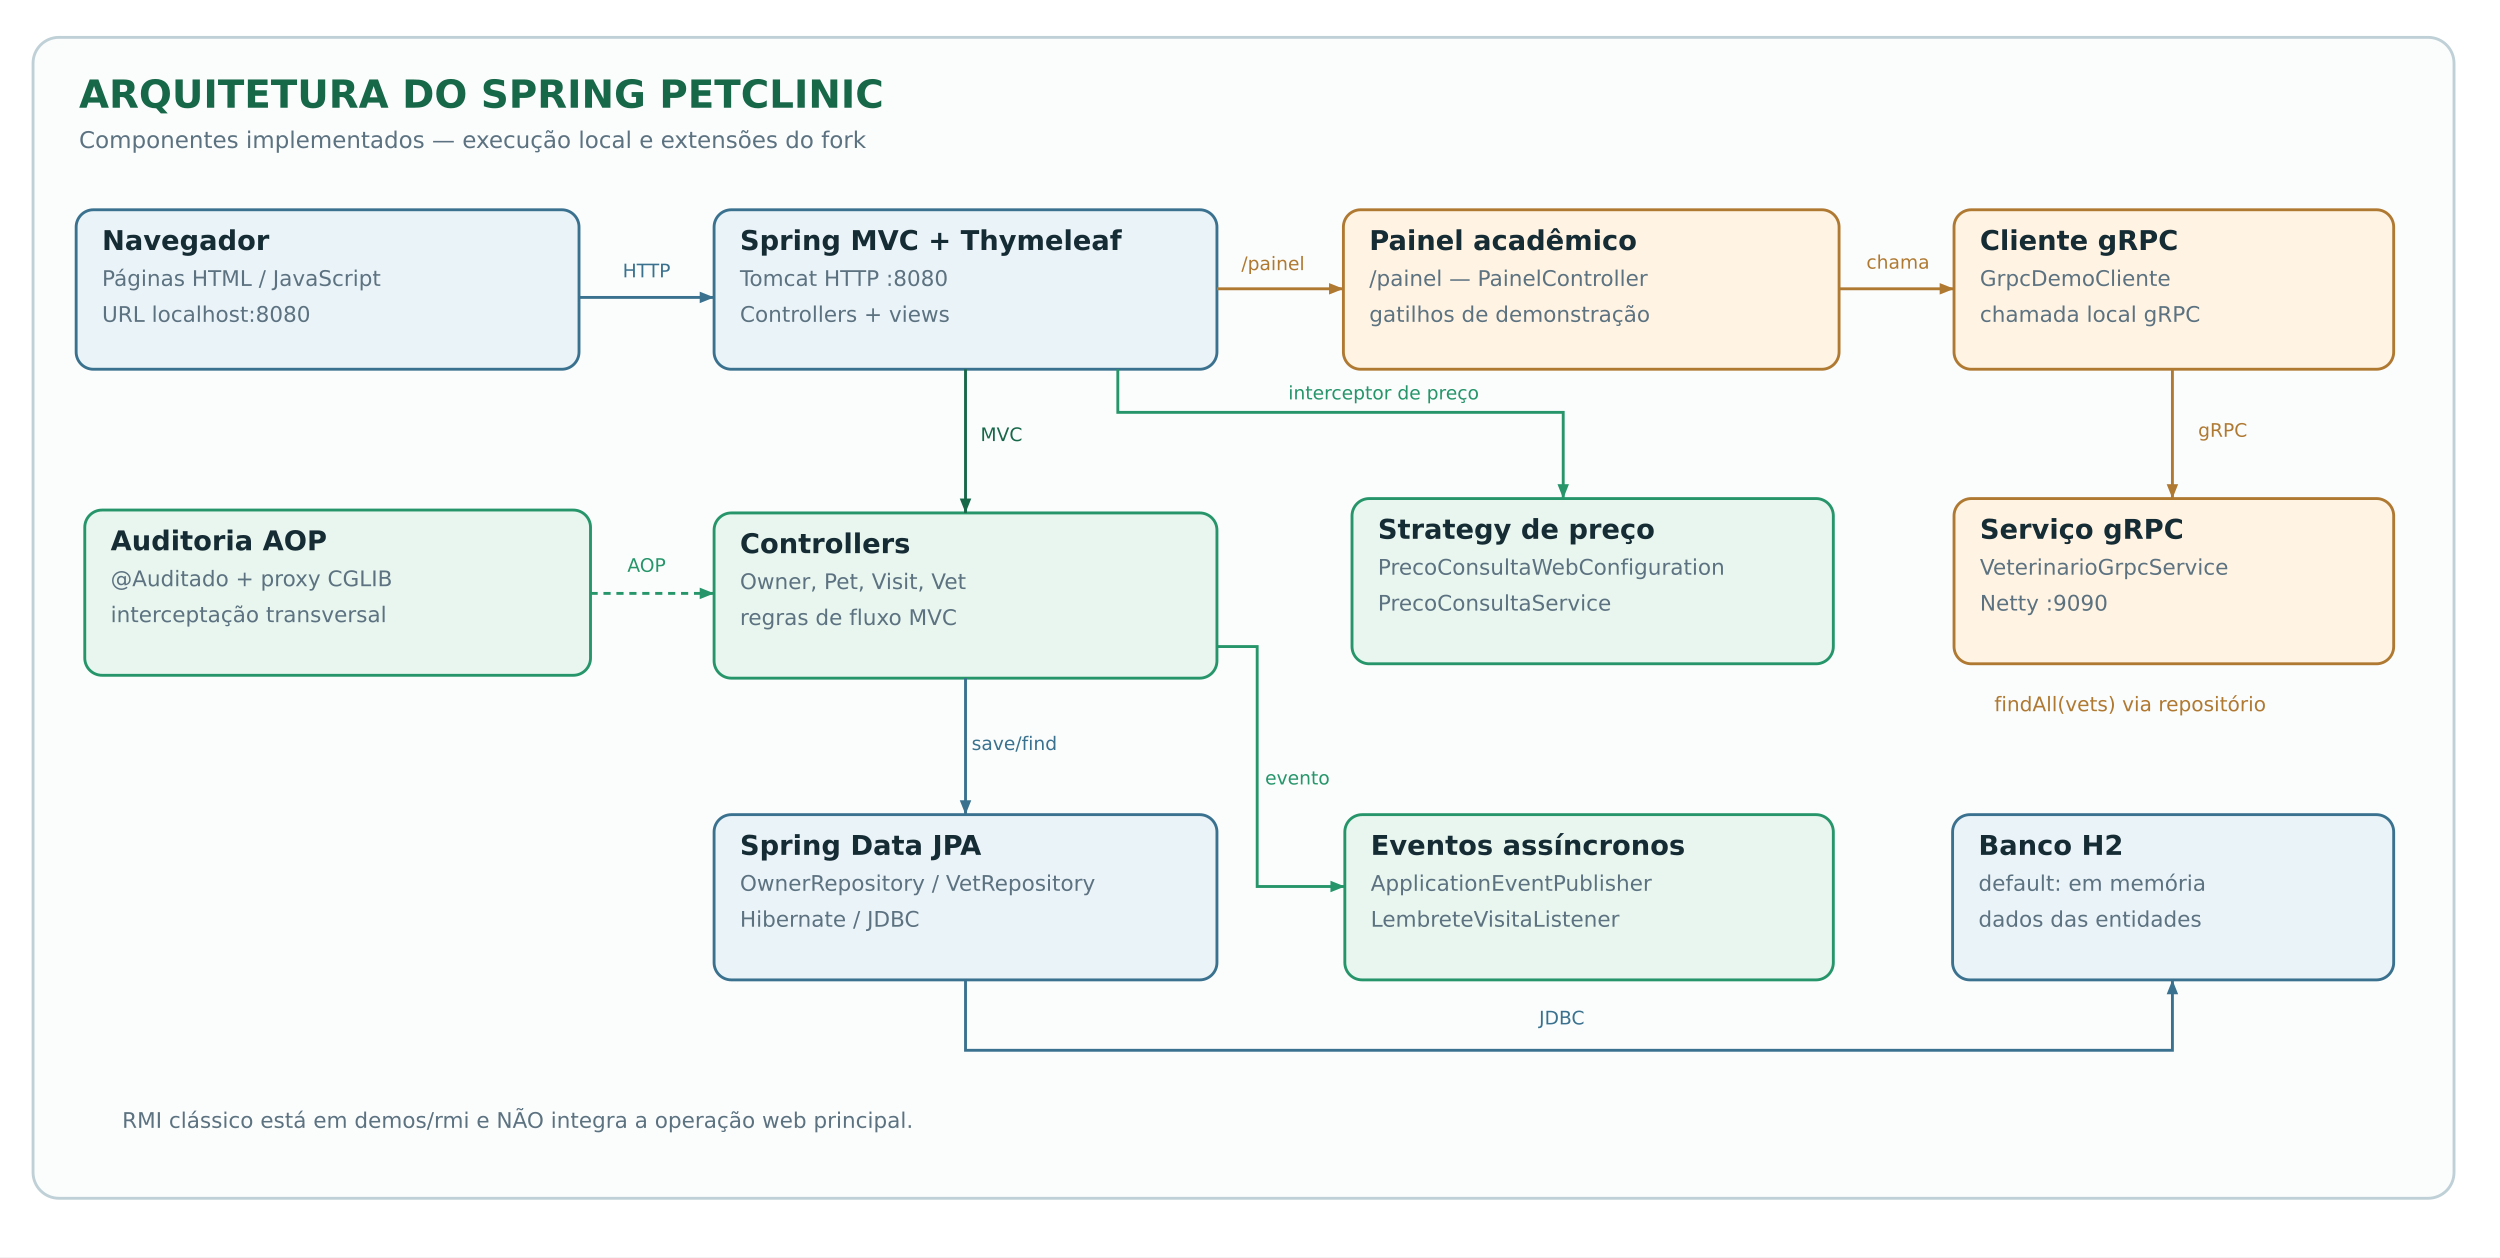
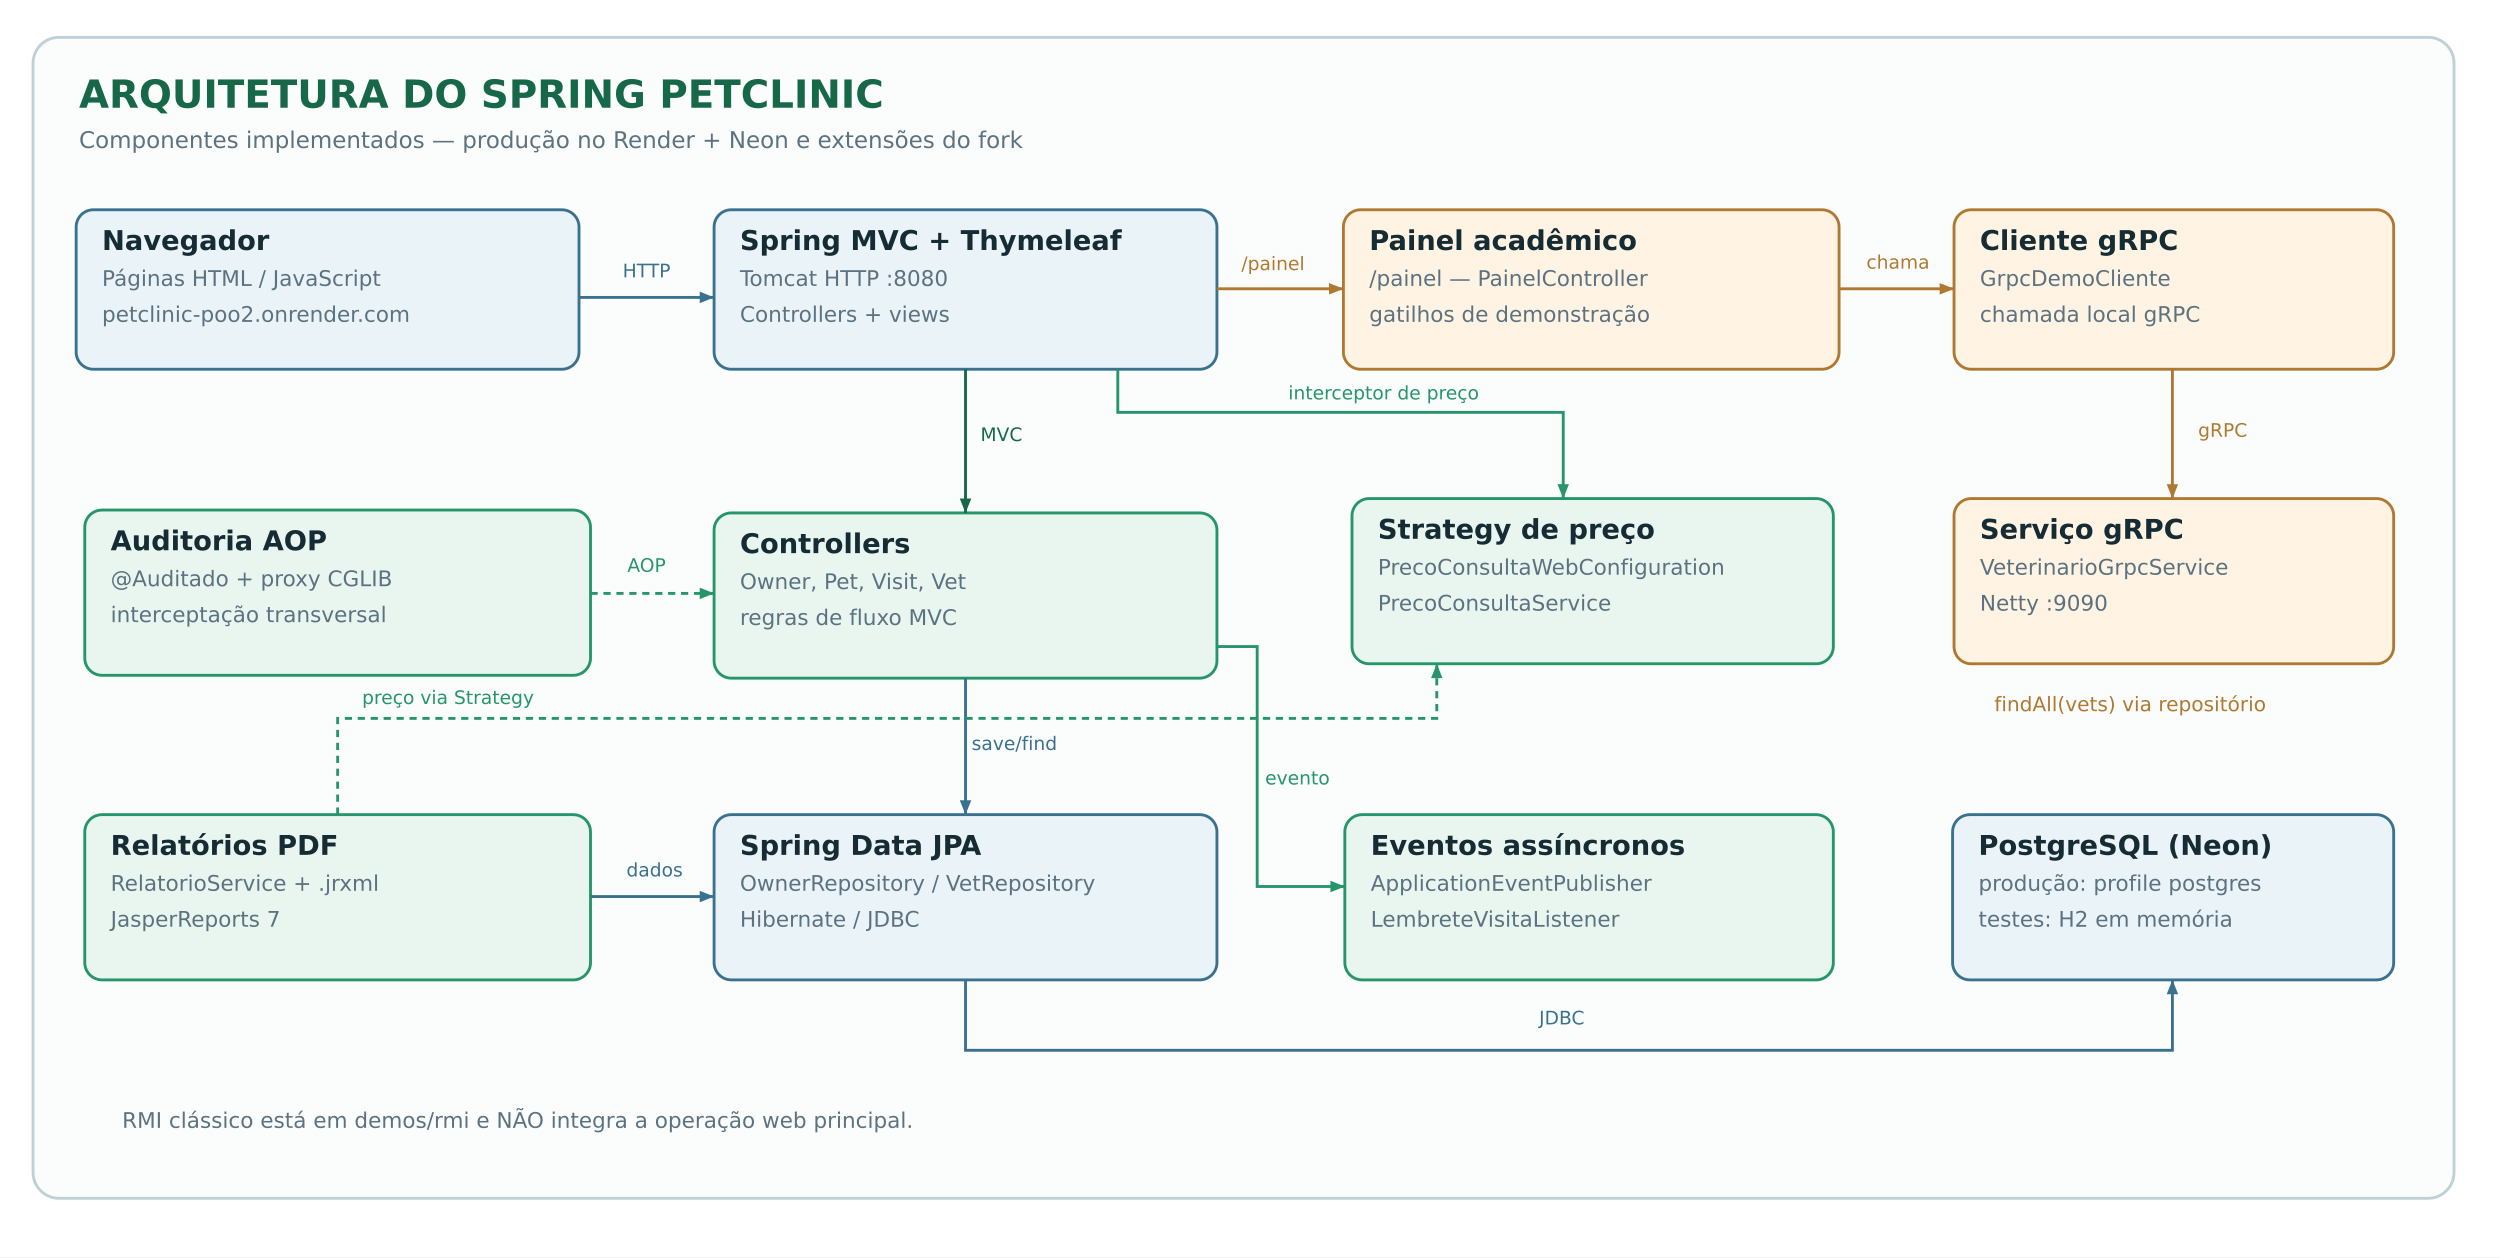
<svg xmlns="http://www.w3.org/2000/svg" baseProfile="full" height="875" version="1.1" viewBox="0 0 1740 875" width="1740">
-   <defs />
+   <defs>
+     <style>text{font-family:"DejaVu Sans",Verdana,sans-serif}</style>
+   </defs>
  <rect fill="white" height="875" width="1740" x="0" y="0" />
  <rect fill="#FBFDFD" height="808" rx="18" stroke="#BFD0D6" stroke-width="2" width="1685" x="23" y="26" />
  <text fill="#176749" font-family="DejaVu Sans" font-size="27" font-weight="bold" text-anchor="start" x="55" y="75">ARQUITETURA DO SPRING PETCLINIC</text>
-   <text fill="#5C7280" font-family="DejaVu Sans" font-size="16" font-weight="normal" text-anchor="start" x="55" y="103">Componentes implementados — execução local e extensões do fork</text>
+   <text fill="#5C7280" font-family="DejaVu Sans" font-size="16" font-weight="normal" text-anchor="start" x="55" y="103">Componentes implementados — produção no Render + Neon e extensões do fork</text>
  <rect fill="#EAF3F8" height="111" rx="12" stroke="#3A718E" stroke-width="2" width="350" x="53" y="146" />
  <text fill="#162C35" font-family="DejaVu Sans" font-size="19" font-weight="bold" text-anchor="start" x="71" y="174">Navegador</text>
  <text fill="#5C7280" font-family="DejaVu Sans" font-size="15" font-weight="normal" text-anchor="start" x="71" y="199">Páginas HTML / JavaScript</text>
-   <text fill="#5C7280" font-family="DejaVu Sans" font-size="15" font-weight="normal" text-anchor="start" x="71" y="224">URL localhost:8080</text>
+   <text fill="#5C7280" font-family="DejaVu Sans" font-size="15" font-weight="normal" text-anchor="start" x="71" y="224">petclinic-poo2.onrender.com</text>
  <rect fill="#EAF3F8" height="111" rx="12" stroke="#3A718E" stroke-width="2" width="350" x="497" y="146" />
  <text fill="#162C35" font-family="DejaVu Sans" font-size="19" font-weight="bold" text-anchor="start" x="515" y="174">Spring MVC + Thymeleaf</text>
  <text fill="#5C7280" font-family="DejaVu Sans" font-size="15" font-weight="normal" text-anchor="start" x="515" y="199">Tomcat HTTP :8080</text>
  <text fill="#5C7280" font-family="DejaVu Sans" font-size="15" font-weight="normal" text-anchor="start" x="515" y="224">Controllers + views</text>
  <rect fill="#FFF4E4" height="111" rx="12" stroke="#AF7932" stroke-width="2" width="345" x="935" y="146" />
  <text fill="#162C35" font-family="DejaVu Sans" font-size="19" font-weight="bold" text-anchor="start" x="953" y="174">Painel acadêmico</text>
  <text fill="#5C7280" font-family="DejaVu Sans" font-size="15" font-weight="normal" text-anchor="start" x="953" y="199">/painel — PainelController</text>
  <text fill="#5C7280" font-family="DejaVu Sans" font-size="15" font-weight="normal" text-anchor="start" x="953" y="224">gatilhos de demonstração</text>
  <rect fill="#FFF4E4" height="111" rx="12" stroke="#AF7932" stroke-width="2" width="306" x="1360" y="146" />
  <text fill="#162C35" font-family="DejaVu Sans" font-size="19" font-weight="bold" text-anchor="start" x="1378" y="174">Cliente gRPC</text>
  <text fill="#5C7280" font-family="DejaVu Sans" font-size="15" font-weight="normal" text-anchor="start" x="1378" y="199">GrpcDemoCliente</text>
  <text fill="#5C7280" font-family="DejaVu Sans" font-size="15" font-weight="normal" text-anchor="start" x="1378" y="224">chamada local gRPC</text>
  <rect fill="#E8F6EF" height="115" rx="12" stroke="#26956A" stroke-width="2" width="350" x="497" y="357" />
  <text fill="#162C35" font-family="DejaVu Sans" font-size="19" font-weight="bold" text-anchor="start" x="515" y="385">Controllers</text>
  <text fill="#5C7280" font-family="DejaVu Sans" font-size="15" font-weight="normal" text-anchor="start" x="515" y="410">Owner, Pet, Visit, Vet</text>
  <text fill="#5C7280" font-family="DejaVu Sans" font-size="15" font-weight="normal" text-anchor="start" x="515" y="435">regras de fluxo MVC</text>
  <rect fill="#E8F6EF" height="115" rx="12" stroke="#26956A" stroke-width="2" width="352" x="59" y="355" />
  <text fill="#162C35" font-family="DejaVu Sans" font-size="19" font-weight="bold" text-anchor="start" x="77" y="383">Auditoria AOP</text>
  <text fill="#5C7280" font-family="DejaVu Sans" font-size="15" font-weight="normal" text-anchor="start" x="77" y="408">@Auditado + proxy CGLIB</text>
  <text fill="#5C7280" font-family="DejaVu Sans" font-size="15" font-weight="normal" text-anchor="start" x="77" y="433">interceptação transversal</text>
  <rect fill="#E8F6EF" height="115" rx="12" stroke="#26956A" stroke-width="2" width="335" x="941" y="347" />
  <text fill="#162C35" font-family="DejaVu Sans" font-size="19" font-weight="bold" text-anchor="start" x="959" y="375">Strategy de preço</text>
  <text fill="#5C7280" font-family="DejaVu Sans" font-size="15" font-weight="normal" text-anchor="start" x="959" y="400">PrecoConsultaWebConfiguration</text>
  <text fill="#5C7280" font-family="DejaVu Sans" font-size="15" font-weight="normal" text-anchor="start" x="959" y="425">PrecoConsultaService</text>
  <rect fill="#FFF4E4" height="115" rx="12" stroke="#AF7932" stroke-width="2" width="306" x="1360" y="347" />
  <text fill="#162C35" font-family="DejaVu Sans" font-size="19" font-weight="bold" text-anchor="start" x="1378" y="375">Serviço gRPC</text>
  <text fill="#5C7280" font-family="DejaVu Sans" font-size="15" font-weight="normal" text-anchor="start" x="1378" y="400">VeterinarioGrpcService</text>
  <text fill="#5C7280" font-family="DejaVu Sans" font-size="15" font-weight="normal" text-anchor="start" x="1378" y="425">Netty :9090</text>
  <rect fill="#EAF3F8" height="115" rx="12" stroke="#3A718E" stroke-width="2" width="350" x="497" y="567" />
  <text fill="#162C35" font-family="DejaVu Sans" font-size="19" font-weight="bold" text-anchor="start" x="515" y="595">Spring Data JPA</text>
  <text fill="#5C7280" font-family="DejaVu Sans" font-size="15" font-weight="normal" text-anchor="start" x="515" y="620">OwnerRepository / VetRepository</text>
  <text fill="#5C7280" font-family="DejaVu Sans" font-size="15" font-weight="normal" text-anchor="start" x="515" y="645">Hibernate / JDBC</text>
  <rect fill="#E8F6EF" height="115" rx="12" stroke="#26956A" stroke-width="2" width="340" x="936" y="567" />
  <text fill="#162C35" font-family="DejaVu Sans" font-size="19" font-weight="bold" text-anchor="start" x="954" y="595">Eventos assíncronos</text>
  <text fill="#5C7280" font-family="DejaVu Sans" font-size="15" font-weight="normal" text-anchor="start" x="954" y="620">ApplicationEventPublisher</text>
  <text fill="#5C7280" font-family="DejaVu Sans" font-size="15" font-weight="normal" text-anchor="start" x="954" y="645">LembreteVisitaListener</text>
  <rect fill="#EAF3F8" height="115" rx="12" stroke="#3A718E" stroke-width="2" width="307" x="1359" y="567" />
-   <text fill="#162C35" font-family="DejaVu Sans" font-size="19" font-weight="bold" text-anchor="start" x="1377" y="595">Banco H2</text>
-   <text fill="#5C7280" font-family="DejaVu Sans" font-size="15" font-weight="normal" text-anchor="start" x="1377" y="620">default: em memória</text>
-   <text fill="#5C7280" font-family="DejaVu Sans" font-size="15" font-weight="normal" text-anchor="start" x="1377" y="645">dados das entidades</text>
+   <text fill="#162C35" font-family="DejaVu Sans" font-size="19" font-weight="bold" text-anchor="start" x="1377" y="595">PostgreSQL (Neon)</text>
+   <text fill="#5C7280" font-family="DejaVu Sans" font-size="15" font-weight="normal" text-anchor="start" x="1377" y="620">produção: profile postgres</text>
+   <text fill="#5C7280" font-family="DejaVu Sans" font-size="15" font-weight="normal" text-anchor="start" x="1377" y="645">testes: H2 em memória</text>
  <path d="M403,207 L497,207" fill="none" stroke="#3A718E" stroke-width="2" />
  <polygon fill="#3A718E" points="497,207 487.0,203.0 487.0,211.0" />
  <text fill="#3A718E" font-family="DejaVu Sans" font-size="13" font-weight="normal" text-anchor="middle" x="450" y="193">HTTP</text>
  <path d="M847,201 L935,201" fill="none" stroke="#AF7932" stroke-width="2" />
  <polygon fill="#AF7932" points="935,201 925.0,197.0 925.0,205.0" />
  <text fill="#AF7932" font-family="DejaVu Sans" font-size="13" font-weight="normal" text-anchor="middle" x="886" y="188">/painel</text>
  <path d="M1280,201 L1360,201" fill="none" stroke="#AF7932" stroke-width="2" />
  <polygon fill="#AF7932" points="1360,201 1350.0,197.0 1350.0,205.0" />
  <text fill="#AF7932" font-family="DejaVu Sans" font-size="13" font-weight="normal" text-anchor="middle" x="1321" y="187">chama</text>
  <path d="M672,257 L672,357" fill="none" stroke="#176749" stroke-width="2" />
  <polygon fill="#176749" points="672,357 676.0,347.0 668.0,347.0" />
  <text fill="#176749" font-family="DejaVu Sans" font-size="13" font-weight="normal" text-anchor="middle" x="697" y="307">MVC</text>
  <path d="M411,413 L497,413" fill="none" stroke="#26956A" stroke-dasharray="5,4" stroke-width="2" />
  <polygon fill="#26956A" points="497,413 487.0,409.0 487.0,417.0" />
  <text fill="#26956A" font-family="DejaVu Sans" font-size="13" font-weight="normal" text-anchor="middle" x="450" y="398">AOP</text>
  <path d="M778,257 L778,287 L1088,287 L1088,347" fill="none" stroke="#26956A" stroke-width="2" />
  <polygon fill="#26956A" points="1088,347 1092.0,337.0 1084.0,337.0" />
  <text fill="#26956A" font-family="DejaVu Sans" font-size="13" font-weight="normal" text-anchor="middle" x="963" y="278">interceptor de preço</text>
  <path d="M1512,257 L1512,347" fill="none" stroke="#AF7932" stroke-width="2" />
  <polygon fill="#AF7932" points="1512,347 1516.0,337.0 1508.0,337.0" />
  <text fill="#AF7932" font-family="DejaVu Sans" font-size="13" font-weight="normal" text-anchor="middle" x="1547" y="304">gRPC</text>
  <path d="M672,472 L672,567" fill="none" stroke="#3A718E" stroke-width="2" />
  <polygon fill="#3A718E" points="672,567 676.0,557.0 668.0,557.0" />
  <text fill="#3A718E" font-family="DejaVu Sans" font-size="13" font-weight="normal" text-anchor="middle" x="706" y="522">save/find</text>
  <path d="M847,450 L875,450 L875,617 L936,617" fill="none" stroke="#26956A" stroke-width="2" />
  <polygon fill="#26956A" points="936,617 926.0,613.0 926.0,621.0" />
  <text fill="#26956A" font-family="DejaVu Sans" font-size="13" font-weight="normal" text-anchor="middle" x="903" y="546">evento</text>
  <path d="M672,682 L672,731 L1512,731 L1512,682" fill="none" stroke="#3A718E" stroke-width="2" />
  <polygon fill="#3A718E" points="1512,682 1508.0,692.0 1516.0,692.0" />
  <text fill="#3A718E" font-family="DejaVu Sans" font-size="13" font-weight="normal" text-anchor="middle" x="1087" y="713">JDBC</text>
  <text fill="#AF7932" font-family="DejaVu Sans" font-size="14" font-weight="normal" text-anchor="start" x="1388" y="495">findAll(vets) via repositório</text>
  <text fill="#5C7280" font-family="DejaVu Sans" font-size="15" font-weight="normal" text-anchor="start" x="85" y="785">RMI clássico está em demos/rmi e NÃO integra a operação web principal.</text>
+   <rect fill="#E8F6EF" height="115" rx="12" stroke="#26956A" stroke-width="2" width="352" x="59" y="567" />
+   <text fill="#162C35" font-family="DejaVu Sans" font-size="19" font-weight="bold" text-anchor="start" x="77" y="595">Relatórios PDF</text>
+   <text fill="#5C7280" font-family="DejaVu Sans" font-size="15" font-weight="normal" text-anchor="start" x="77" y="620">RelatorioService + .jrxml</text>
+   <text fill="#5C7280" font-family="DejaVu Sans" font-size="15" font-weight="normal" text-anchor="start" x="77" y="645">JasperReports 7</text>
+   <path d="M411,624 L497,624" fill="none" stroke="#3A718E" stroke-width="2" />
+   <polygon fill="#3A718E" points="497,624 487.0,620.0 487.0,628.0" />
+   <text fill="#3A718E" font-family="DejaVu Sans" font-size="13" font-weight="normal" text-anchor="start" x="436" y="610">dados</text>
+   <path d="M235,567 L235,500 L1000,500 L1000,462" fill="none" stroke="#26956A" stroke-dasharray="5,4" stroke-width="2" />
+   <polygon fill="#26956A" points="1000,462 996.0,472.0 1004.0,472.0" />
+   <text fill="#26956A" font-family="DejaVu Sans" font-size="13" font-weight="normal" text-anchor="start" x="252" y="490">preço via Strategy</text>
</svg>
